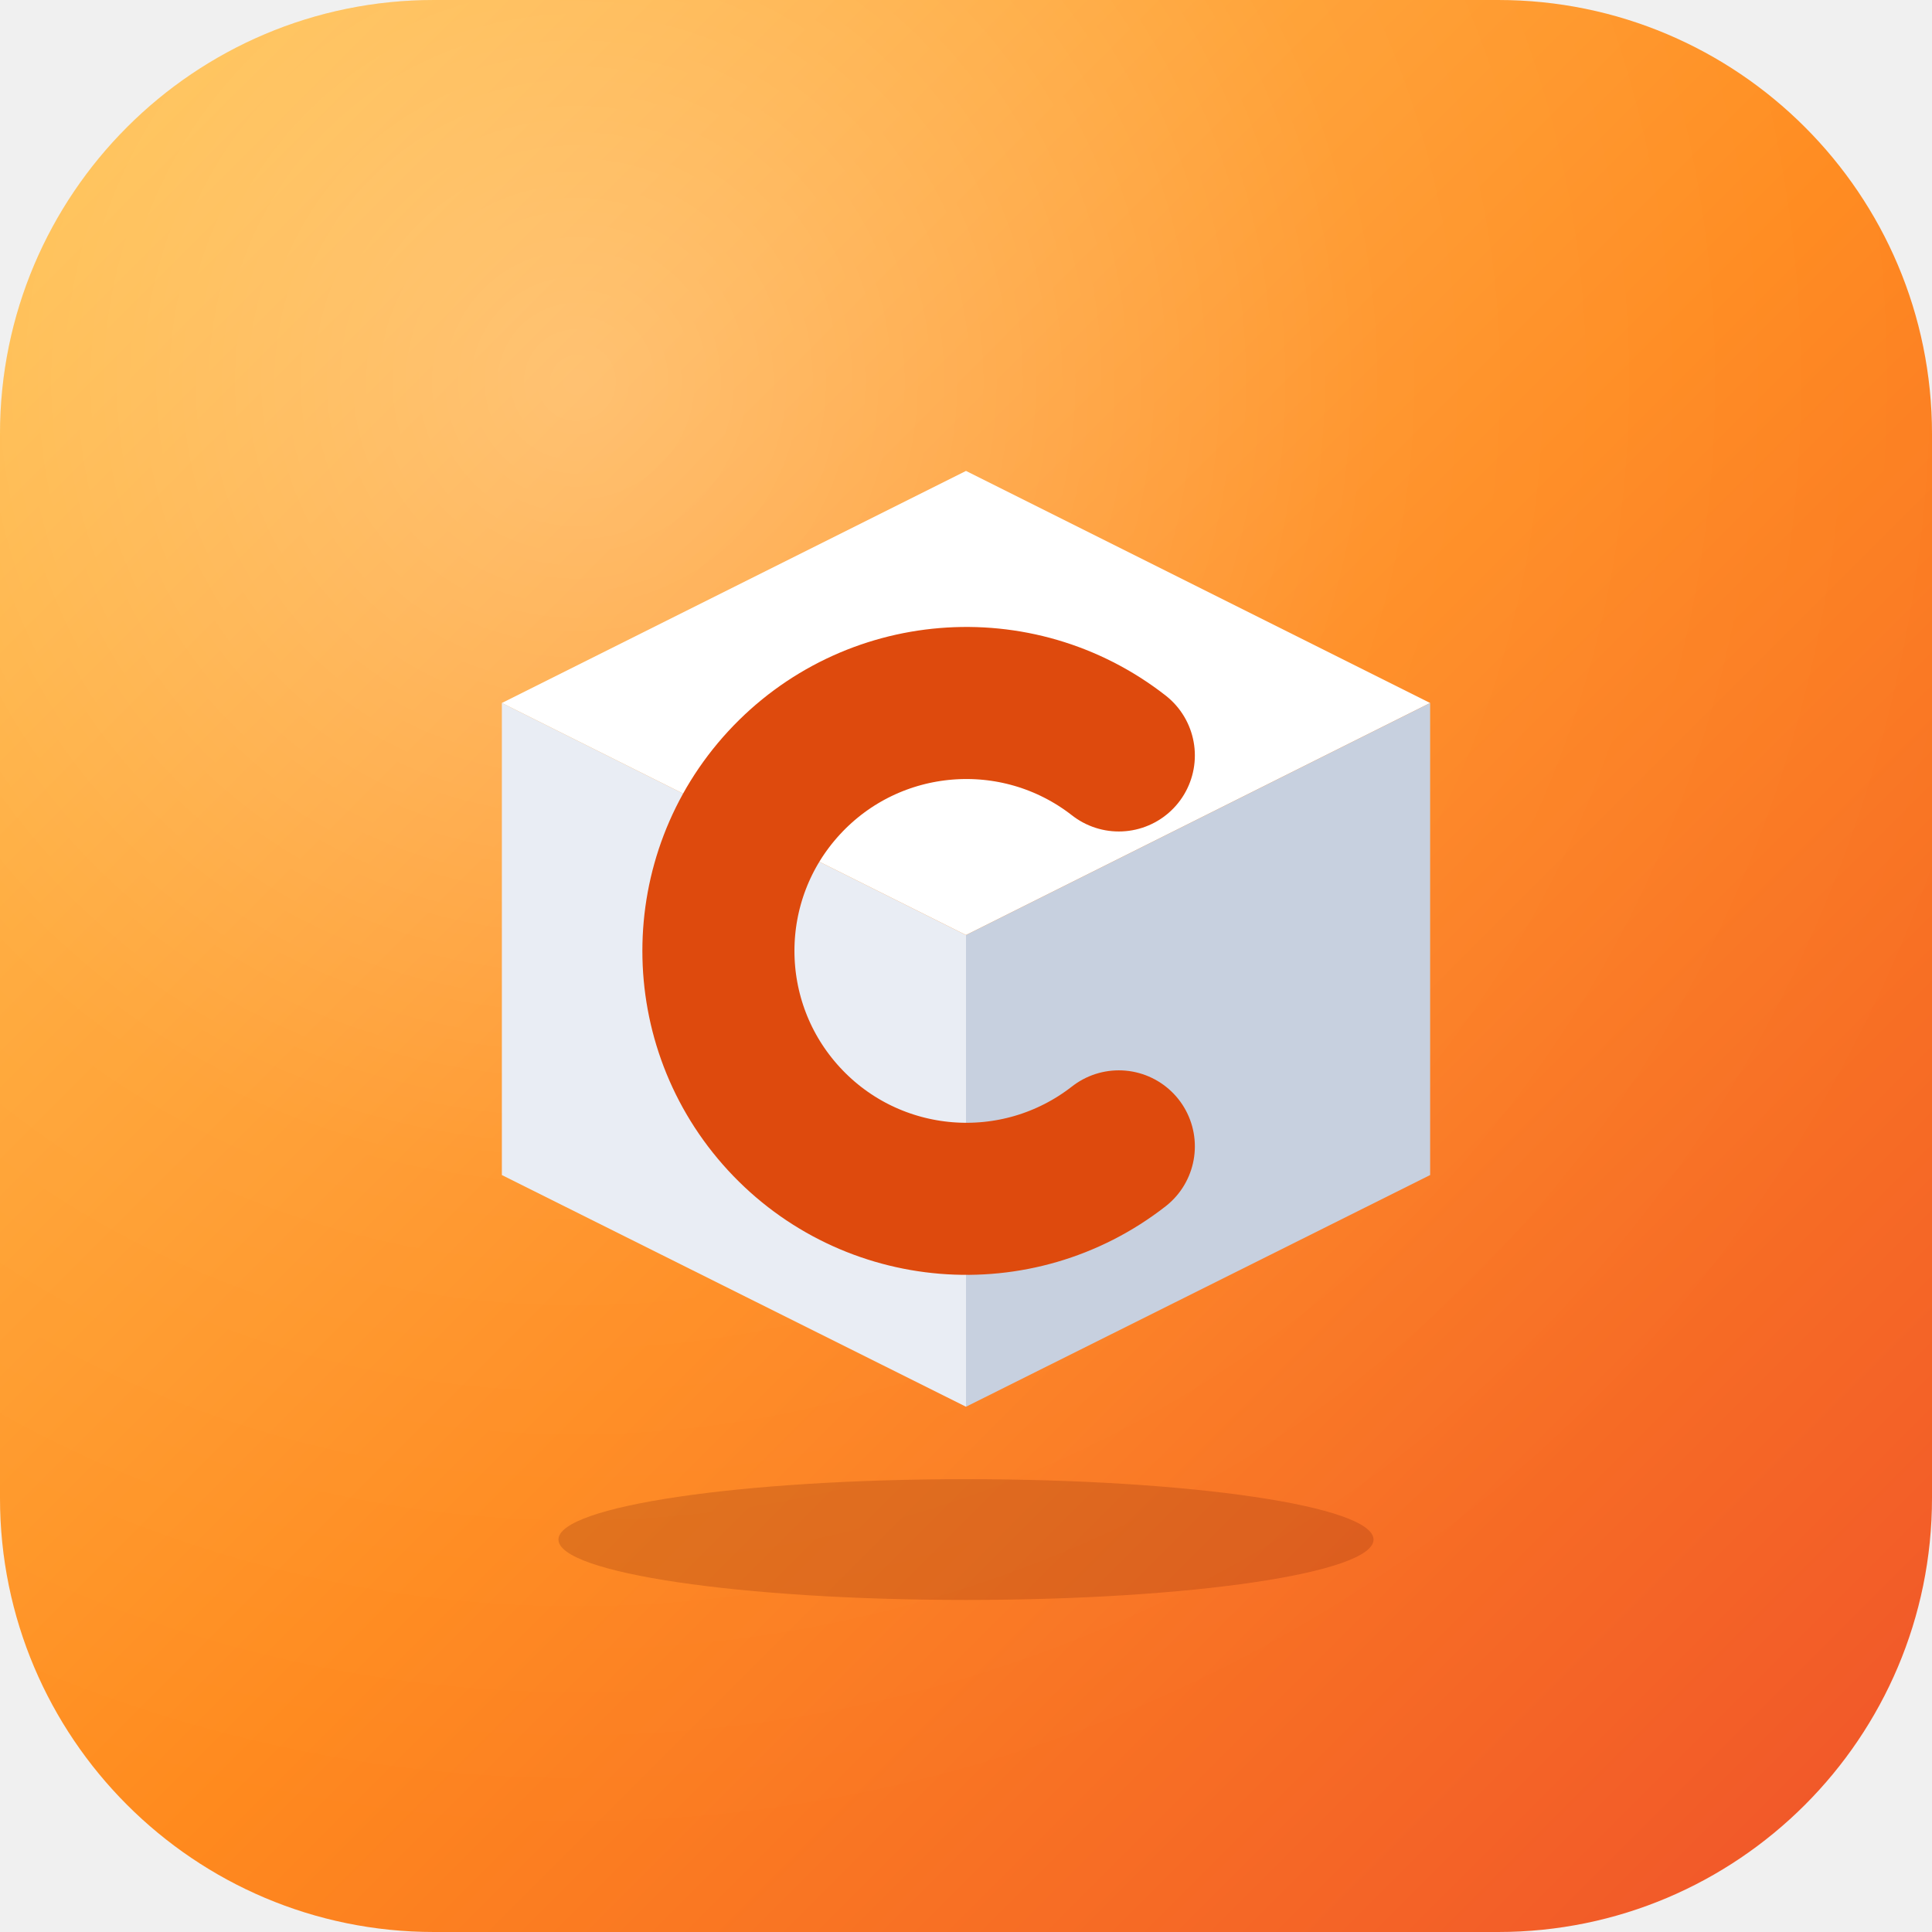
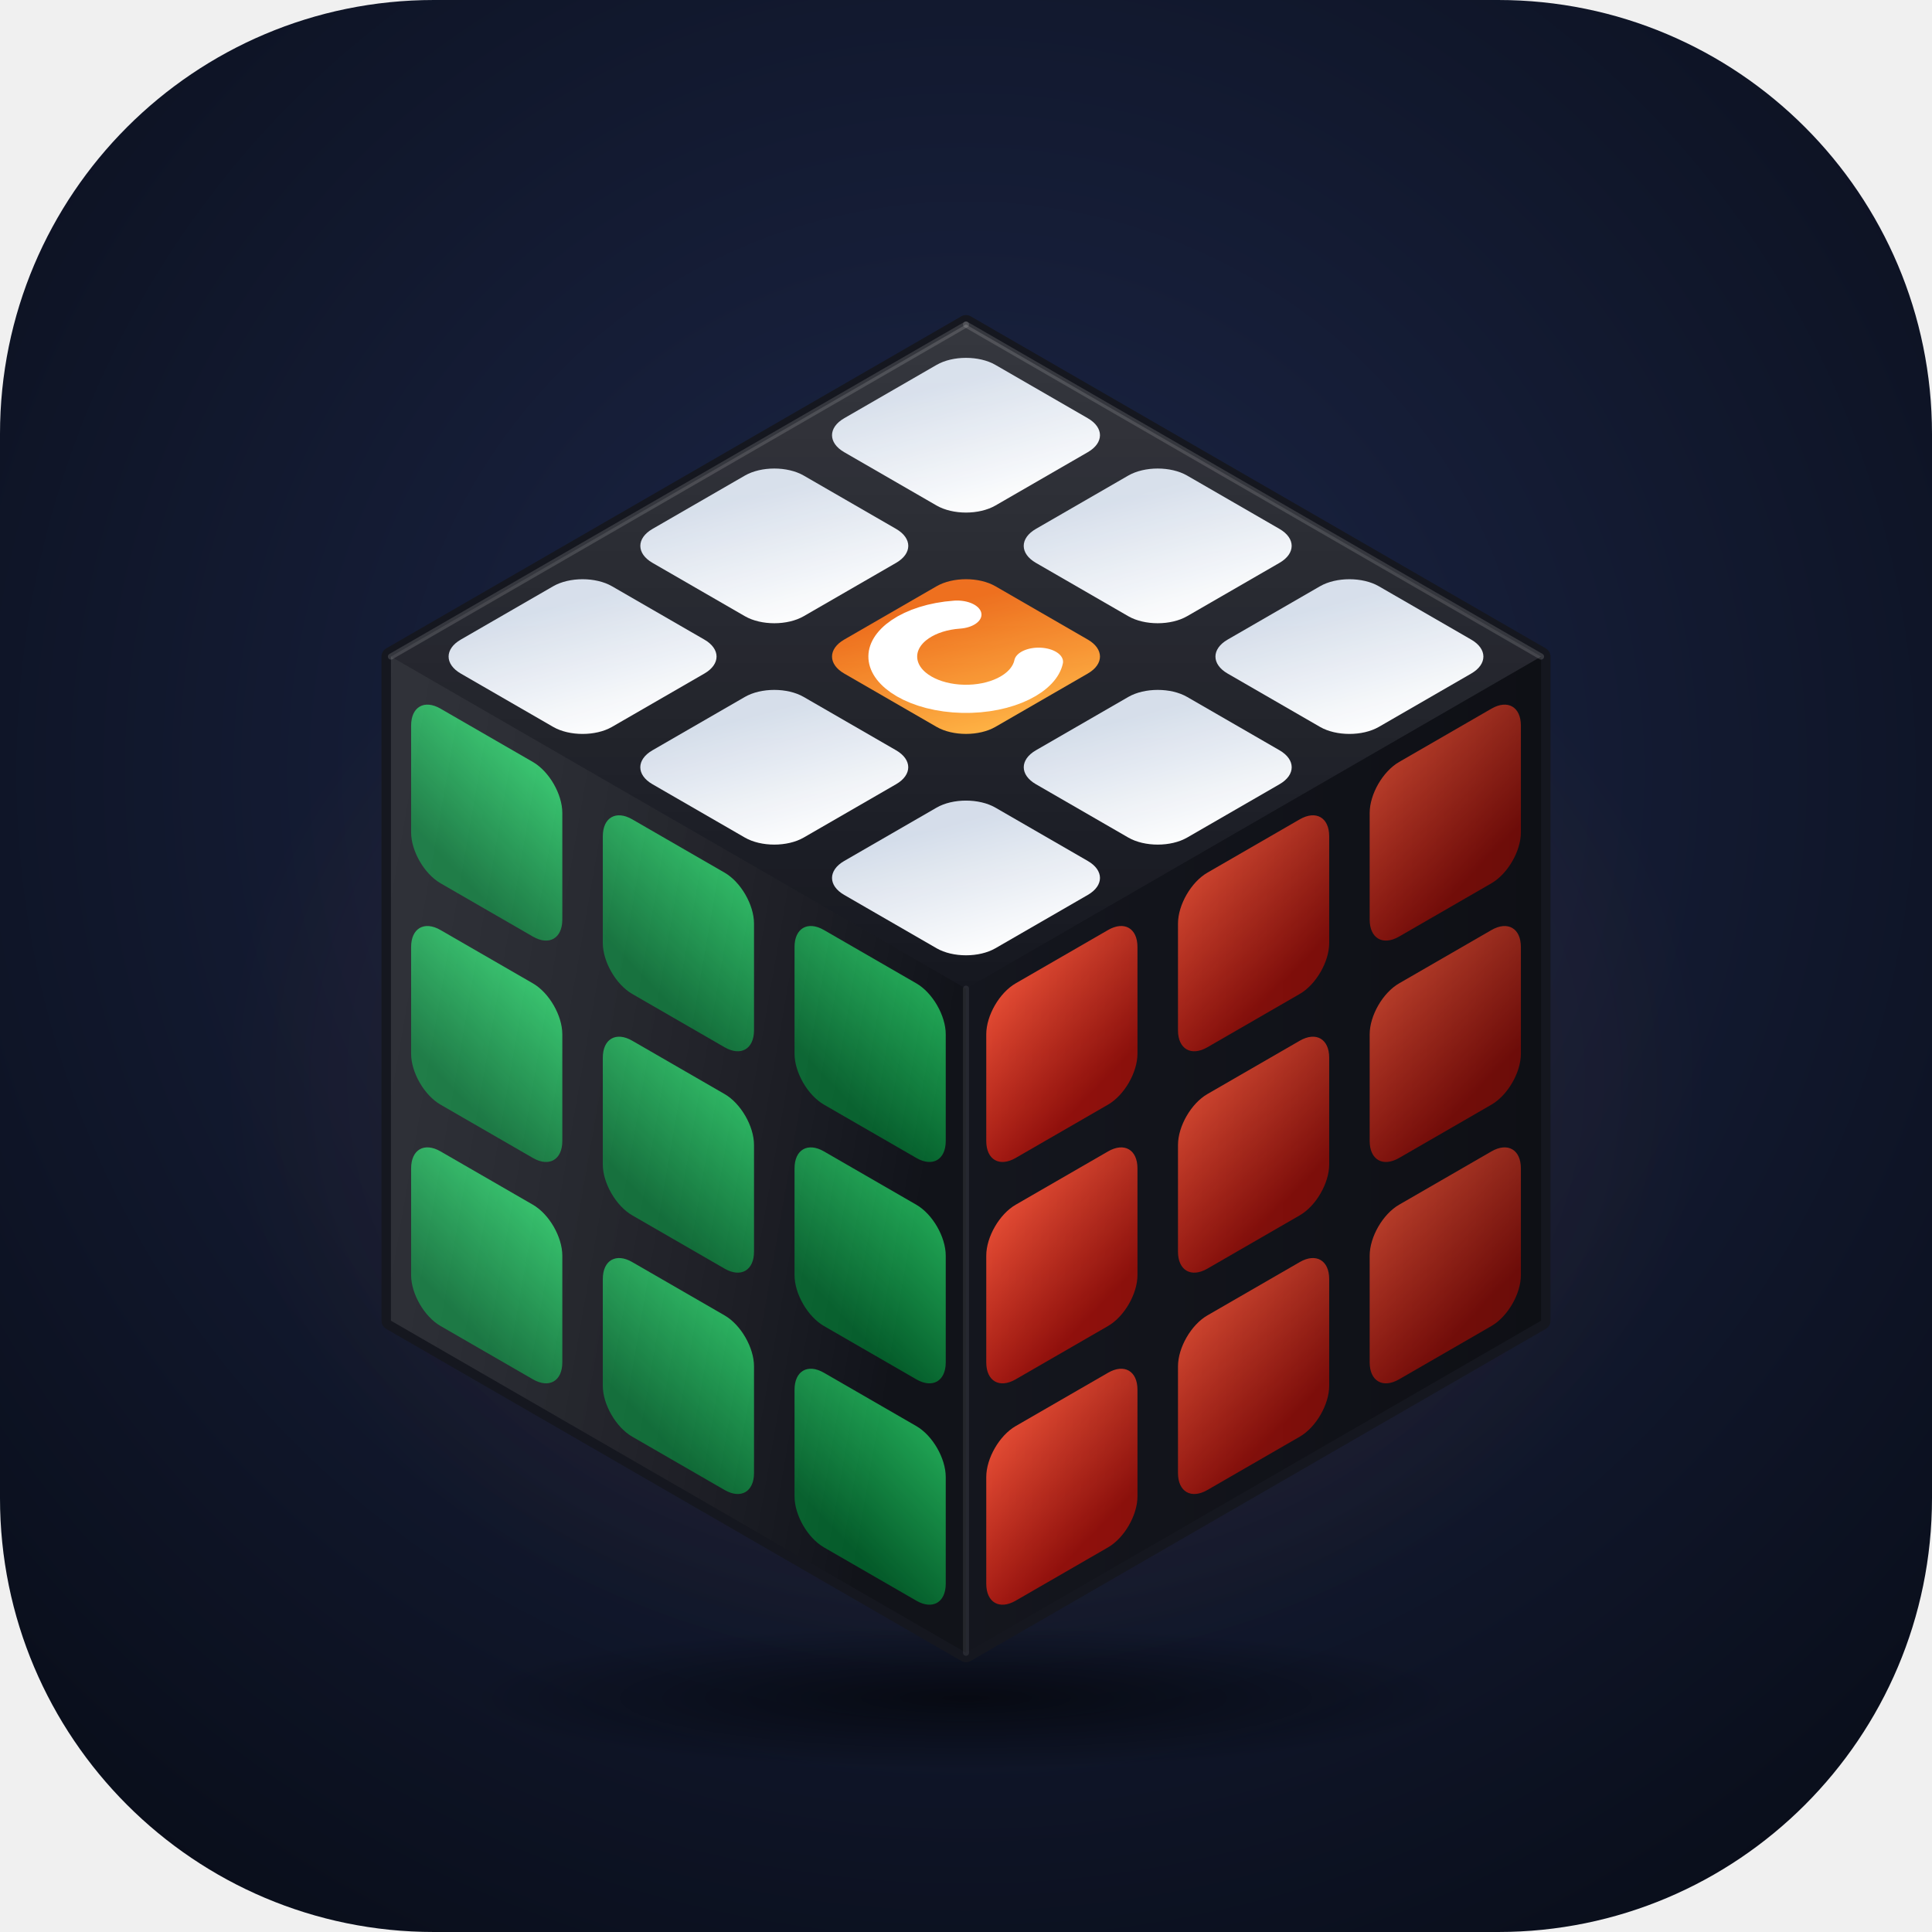
<svg xmlns="http://www.w3.org/2000/svg" viewBox="0 0 512 512" width="512" height="512">
  <defs>
-     <linearGradient id="g" x1="0" y1="0" x2="1" y2="1">
-       <stop offset="0" stop-color="#FFC24A" />
-       <stop offset="0.52" stop-color="#FF8A1E" />
-       <stop offset="1" stop-color="#EF512B" />
+     <radialGradient id="bg" cx="0.5" cy="0.40" r="0.78">
+       <stop offset="0" stop-color="#1D2749" />
+       <stop offset="1" stop-color="#070B15" />
+     </radialGradient>
+     <radialGradient id="glow" cx="0.5" cy="0.5" r="0.5">
+       <stop offset="0" stop-color="#FF8A1E" stop-opacity="0.15" />
+       <stop offset="1" stop-color="#FF8A1E" stop-opacity="0" />
+     </radialGradient>
+     <radialGradient id="shad" cx="0.5" cy="0.5" r="0.5">
+       <stop offset="0" stop-color="#000000" stop-opacity="0.55" />
+       <stop offset="1" stop-color="#000000" stop-opacity="0" />
+     </radialGradient>
+     <linearGradient id="gW" x1="0" y1="0" x2="0.35" y2="1">
+       <stop offset="0" stop-color="#FFFFFF" />
+       <stop offset="1" stop-color="#D3DCE9" />
    </linearGradient>
-     <radialGradient id="hl" cx="0.3" cy="0.2" r="0.75">
-       <stop offset="0" stop-color="#FFFFFF" stop-opacity="0.30" />
-       <stop offset="0.55" stop-color="#FFFFFF" stop-opacity="0.06" />
+     <linearGradient id="gG" x1="0" y1="0" x2="0.4" y2="1">
+       <stop offset="0" stop-color="#28CB68" />
+       <stop offset="1" stop-color="#056F33" />
+     </linearGradient>
+     <linearGradient id="gR" x1="0" y1="0" x2="0.4" y2="1">
+       <stop offset="0" stop-color="#F35238" />
+       <stop offset="1" stop-color="#9E120D" />
+     </linearGradient>
+     <linearGradient id="gO" x1="0" y1="0" x2="0.4" y2="1">
+       <stop offset="0" stop-color="#FFB13C" />
+       <stop offset="1" stop-color="#EC630B" />
+     </linearGradient>
+     <linearGradient id="oL" x1="0" y1="0" x2="1" y2="0.3">
+       <stop offset="0" stop-color="#FFFFFF" stop-opacity="0.12" />
+       <stop offset="1" stop-color="#000000" stop-opacity="0.18" />
+     </linearGradient>
+     <linearGradient id="oR" x1="0" y1="0" x2="1" y2="0">
+       <stop offset="0" stop-color="#000000" stop-opacity="0.04" />
+       <stop offset="1" stop-color="#000000" stop-opacity="0.32" />
+     </linearGradient>
+     <linearGradient id="oT" x1="0" y1="0" x2="0" y2="1">
+       <stop offset="0" stop-color="#FFFFFF" stop-opacity="0.14" />
      <stop offset="1" stop-color="#FFFFFF" stop-opacity="0" />
-     </radialGradient>
+     </linearGradient>
  </defs>
-   <rect width="512" height="512" rx="115" fill="url(#g)" />
-   <rect width="512" height="512" rx="115" fill="url(#hl)" />
-   <ellipse cx="256" cy="408" rx="108" ry="16" fill="#7A1E04" opacity="0.22" />
-   <g stroke-linejoin="round">
-     <polygon points="256.0,124.8 379.0,186.3 256.0,247.8 133.0,186.3" fill="#FFFFFF" />
-     <polygon points="133.0,186.3 256.0,247.8 256.0,372.8 133.0,311.4" fill="#E9EDF4" />
-     <polygon points="379.0,186.3 379.0,311.4 256.0,372.8 256.0,247.8" fill="#C7D0DF" />
+   <rect width="512" height="512" rx="115" fill="url(#bg)" />
+   <ellipse cx="256" cy="286" rx="196" ry="158" fill="url(#glow)" />
+   <ellipse cx="256" cy="450" rx="132" ry="19" fill="url(#shad)" />
+   <polygon points="256.0,86.0 408.4,174.0 408.4,350.0 256.0,438.0 103.6,350.0 103.6,174.0" fill="#15171f" stroke="#15171f" stroke-width="5" stroke-linejoin="round" />
+   <g transform="matrix(0.866025,-0.5,-0.866025,-0.5,256.0,262.0)">
+     <rect x="6.20" y="6.20" width="46.27" height="46.27" rx="9.0" fill="url(#gW)" />
+     <rect x="6.20" y="64.87" width="46.27" height="46.27" rx="9.0" fill="url(#gW)" />
+     <rect x="6.20" y="123.53" width="46.27" height="46.27" rx="9.0" fill="url(#gW)" />
+     <rect x="64.87" y="6.20" width="46.27" height="46.27" rx="9.0" fill="url(#gW)" />
+     <rect x="64.87" y="64.87" width="46.27" height="46.27" rx="9.0" fill="url(#gO)" />
+     <path d="M 97.75 75.52 A 15.84 15.84 0 1 0 97.75 100.48" fill="none" stroke="#FFFFFF" stroke-width="10.56" stroke-linecap="round" />
+     <rect x="64.87" y="123.53" width="46.27" height="46.27" rx="9.0" fill="url(#gW)" />
+     <rect x="123.53" y="6.20" width="46.27" height="46.27" rx="9.0" fill="url(#gW)" />
+     <rect x="123.53" y="64.87" width="46.27" height="46.27" rx="9.0" fill="url(#gW)" />
+     <rect x="123.53" y="123.53" width="46.27" height="46.27" rx="9.0" fill="url(#gW)" />
  </g>
-   <path d="M 296.5 200.2 A 65.7 65.7 0 1 0 296.5 303.8" fill="none" stroke="#DE4A0D" stroke-width="40.3" stroke-linecap="round" />
+   <g transform="matrix(-0.866025,-0.5,0,1,256.0,262.0)">
+     <rect x="6.20" y="6.20" width="46.27" height="46.27" rx="9.0" fill="url(#gG)" />
+     <rect x="6.20" y="64.87" width="46.27" height="46.27" rx="9.0" fill="url(#gG)" />
+     <rect x="6.20" y="123.53" width="46.27" height="46.27" rx="9.0" fill="url(#gG)" />
+     <rect x="64.87" y="6.20" width="46.27" height="46.27" rx="9.0" fill="url(#gG)" />
+     <rect x="64.87" y="64.87" width="46.27" height="46.27" rx="9.0" fill="url(#gG)" />
+     <rect x="64.87" y="123.53" width="46.27" height="46.27" rx="9.0" fill="url(#gG)" />
+     <rect x="123.53" y="6.20" width="46.27" height="46.27" rx="9.0" fill="url(#gG)" />
+     <rect x="123.53" y="64.87" width="46.27" height="46.27" rx="9.0" fill="url(#gG)" />
+     <rect x="123.53" y="123.53" width="46.27" height="46.27" rx="9.0" fill="url(#gG)" />
+   </g>
+   <g transform="matrix(0.866025,-0.5,0,1,256.0,262.0)">
+     <rect x="6.20" y="6.20" width="46.27" height="46.27" rx="9.0" fill="url(#gR)" />
+     <rect x="6.20" y="64.87" width="46.27" height="46.27" rx="9.0" fill="url(#gR)" />
+     <rect x="6.20" y="123.53" width="46.27" height="46.27" rx="9.0" fill="url(#gR)" />
+     <rect x="64.87" y="6.20" width="46.27" height="46.27" rx="9.0" fill="url(#gR)" />
+     <rect x="64.87" y="64.87" width="46.27" height="46.27" rx="9.0" fill="url(#gR)" />
+     <rect x="64.87" y="123.53" width="46.27" height="46.27" rx="9.0" fill="url(#gR)" />
+     <rect x="123.53" y="6.20" width="46.27" height="46.27" rx="9.0" fill="url(#gR)" />
+     <rect x="123.53" y="64.87" width="46.27" height="46.27" rx="9.0" fill="url(#gR)" />
+     <rect x="123.53" y="123.53" width="46.27" height="46.27" rx="9.0" fill="url(#gR)" />
+   </g>
+   <polygon points="256.0,262.0 103.6,174.0 103.6,350.0 256.0,438.0" fill="url(#oL)" />
+   <polygon points="256.0,262.0 408.4,174.0 408.4,350.0 256.0,438.0" fill="url(#oR)" />
+   <polygon points="256.0,262.0 408.4,174.0 256.0,86.0 103.6,174.0" fill="url(#oT)" />
+   <line x1="256.0" y1="86.0" x2="408.4" y2="174.0" stroke="#FFFFFF" stroke-opacity="0.14" stroke-width="1.6" stroke-linecap="round" />
+   <line x1="256.0" y1="86.0" x2="103.6" y2="174.0" stroke="#FFFFFF" stroke-opacity="0.14" stroke-width="1.6" stroke-linecap="round" />
+   <line x1="256.0" y1="262.0" x2="256.0" y2="438.0" stroke="#FFFFFF" stroke-opacity="0.08" stroke-width="1.6" stroke-linecap="round" />
</svg>
